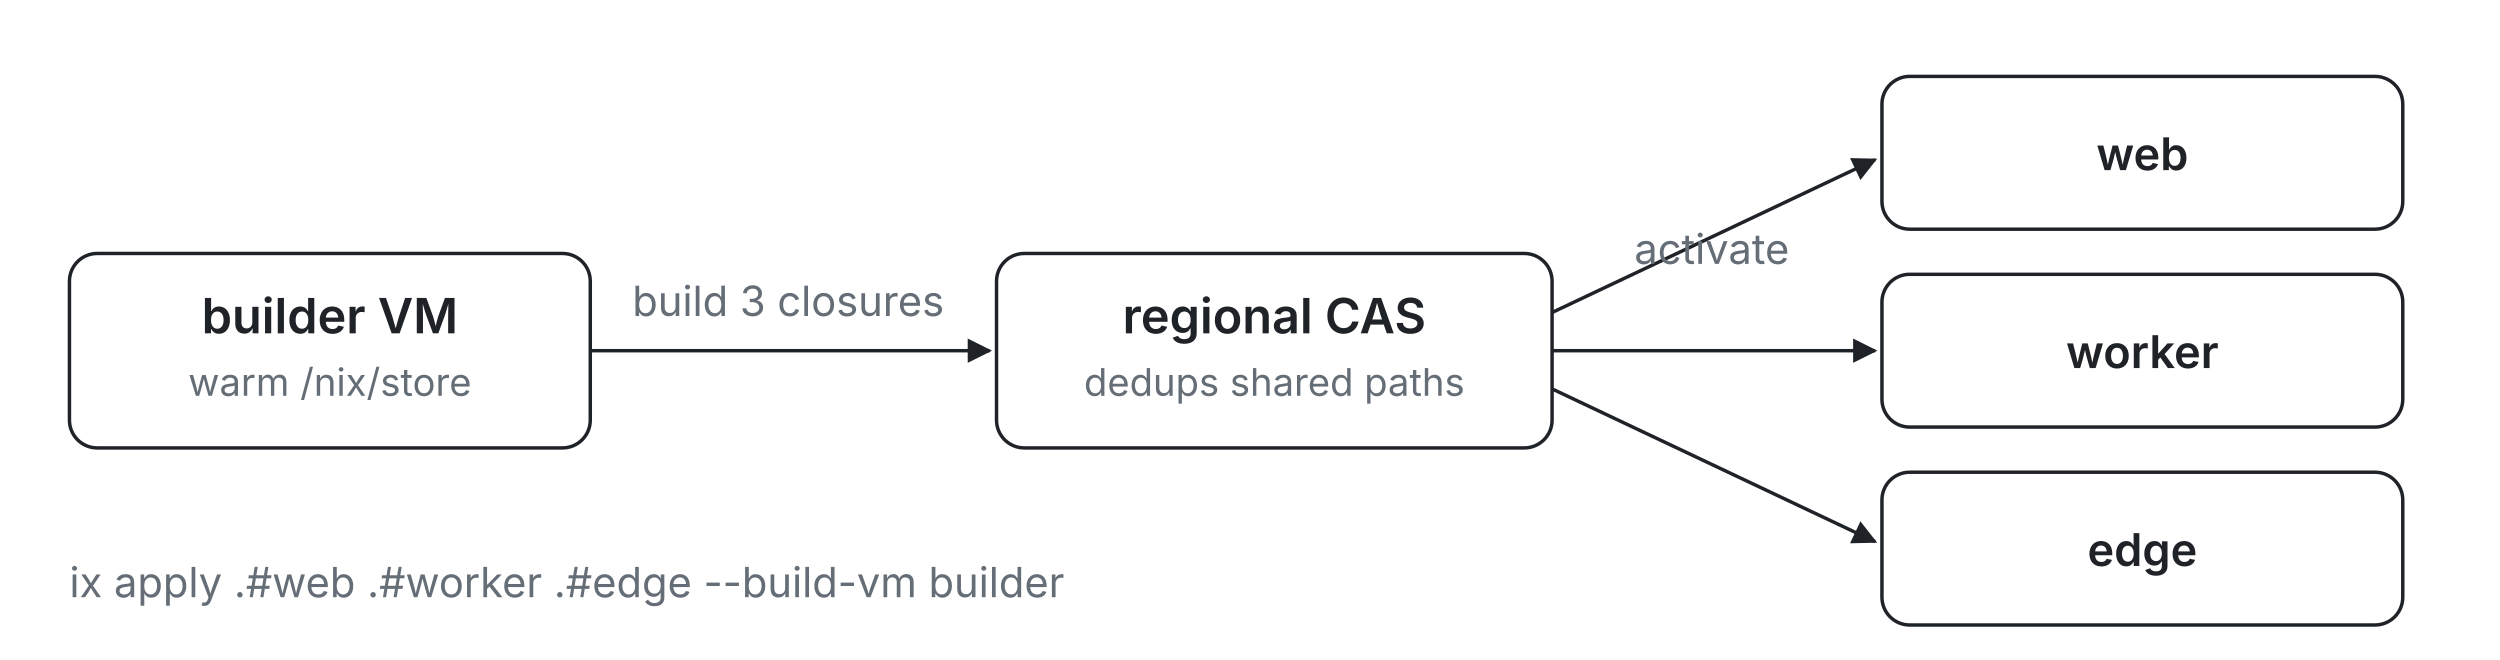
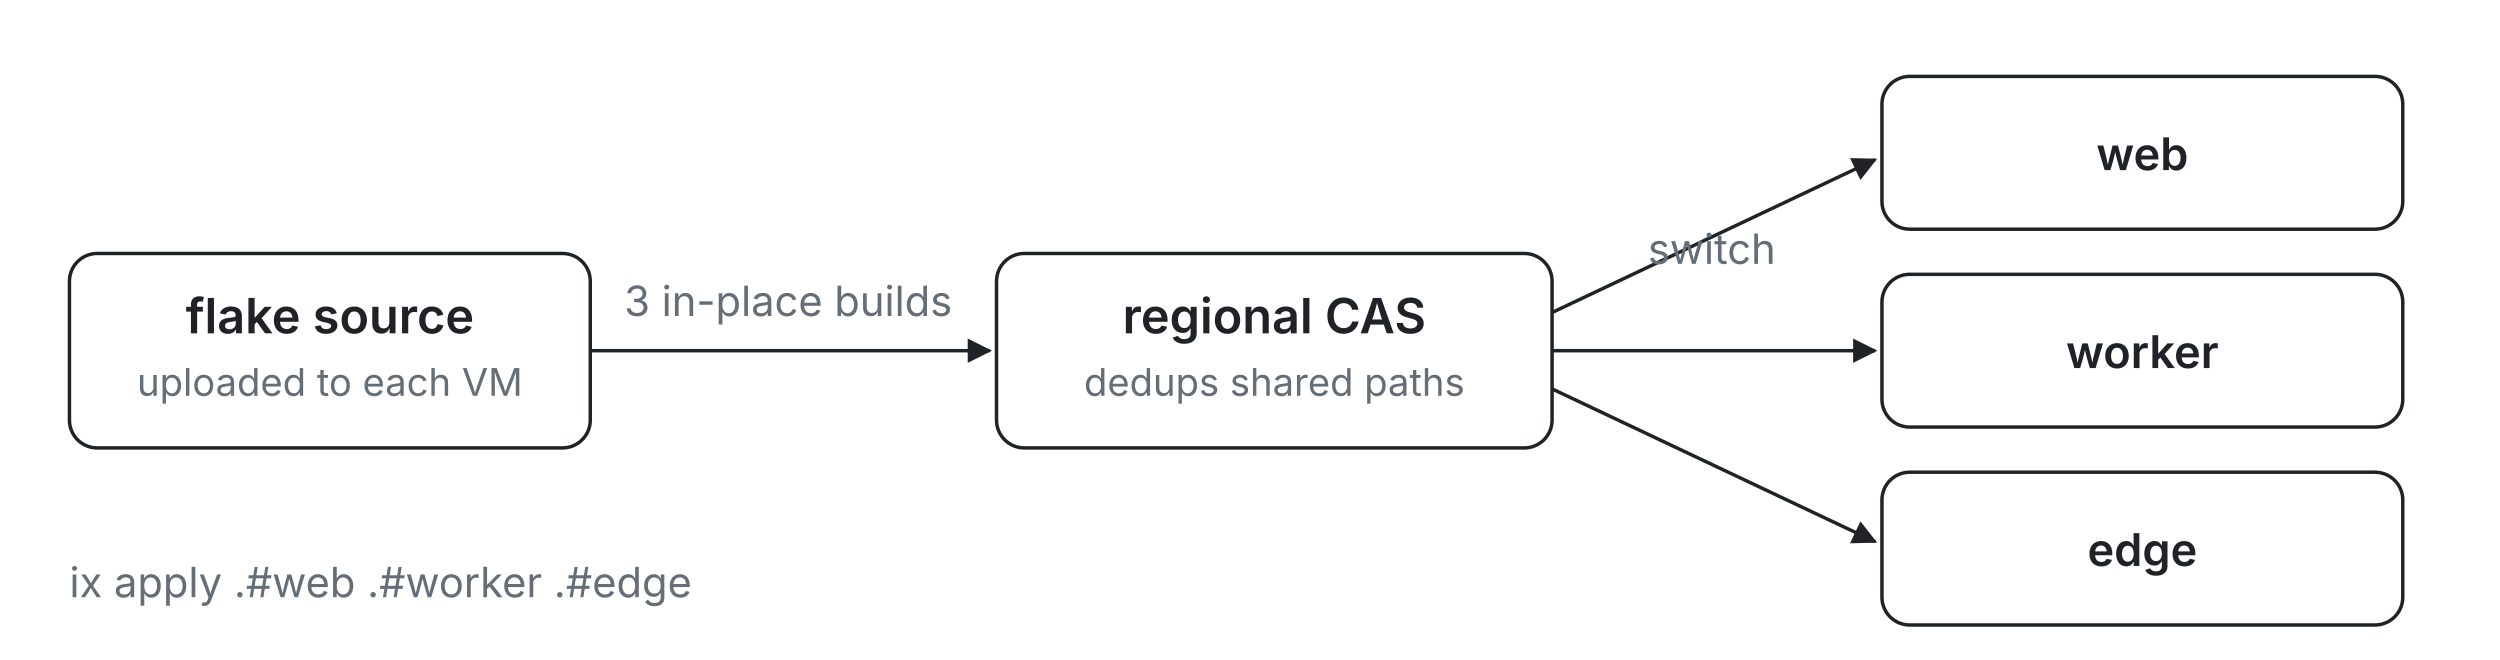
<svg xmlns="http://www.w3.org/2000/svg" viewBox="0 0 720 190" role="img" font-family="system-ui, -apple-system, 'Segoe UI', sans-serif">
  <style>
    svg { color: #1f2328; }
    .muted { fill: #656d76; }
    .accent { fill: #8250df; }
    text { fill: currentColor; }
    .box { stroke: currentColor; fill: none; }
    .edge { stroke: currentColor; fill: none; marker-end: url(#arrow); }
    @media (prefers-color-scheme: dark) {
      svg { color: #e6edf3; }
      .muted { fill: #8b949e; }
      .accent { fill: #a371f7; }
    }
  </style>
  <defs>
    <marker id="arrow" viewBox="0 0 10 10" refX="9" refY="5" markerWidth="7" markerHeight="7" orient="auto-start-reverse">
      <path d="M0,0 L10,5 L0,10 z" fill="currentColor" />
    </marker>
  </defs>
  <rect class="box" x="20" y="73" width="150" height="56" rx="8" />
-   <text x="95" y="96" text-anchor="middle" font-size="14" font-weight="600">builder VM</text>
-   <text x="95" y="114" text-anchor="middle" font-size="11" class="muted">warm /nix/store</text>
+   <text x="95" y="96" text-anchor="middle" font-size="14" font-weight="600">flake source</text>
+   <text x="95" y="114" text-anchor="middle" font-size="11" class="muted">uploaded to each VM</text>
  <line class="edge" x1="170" y1="101" x2="285" y2="101" />
-   <text x="227" y="91" text-anchor="middle" font-size="12" class="muted">build 3 closures</text>
+   <text x="227" y="91" text-anchor="middle" font-size="12" class="muted">3 in-place builds</text>
  <rect class="box" x="287" y="73" width="160" height="56" rx="8" />
  <text x="367" y="96" text-anchor="middle" font-size="14" font-weight="600">regional CAS</text>
  <text x="367" y="114" text-anchor="middle" font-size="11" class="muted">dedups shared paths</text>
  <line class="edge" x1="447" y1="90" x2="540" y2="46" />
  <line class="edge" x1="447" y1="101" x2="540" y2="101" />
  <line class="edge" x1="447" y1="112" x2="540" y2="156" />
-   <text x="493" y="76" text-anchor="middle" font-size="12" class="muted">activate</text>
+   <text x="493" y="76" text-anchor="middle" font-size="12" class="muted">switch</text>
  <rect class="box" x="542" y="22" width="150" height="44" rx="8" />
  <text x="617" y="49" text-anchor="middle" font-size="13" font-weight="600">web</text>
  <rect class="box" x="542" y="79" width="150" height="44" rx="8" />
  <text x="617" y="106" text-anchor="middle" font-size="13" font-weight="600">worker</text>
  <rect class="box" x="542" y="136" width="150" height="44" rx="8" />
  <text x="617" y="163" text-anchor="middle" font-size="13" font-weight="600">edge</text>
-   <text x="20" y="172" font-size="12" class="muted">ix apply .#web .#worker .#edge --build-vm builder</text>
+   <text x="20" y="172" font-size="12" class="muted">ix apply .#web .#worker .#edge</text>
</svg>
